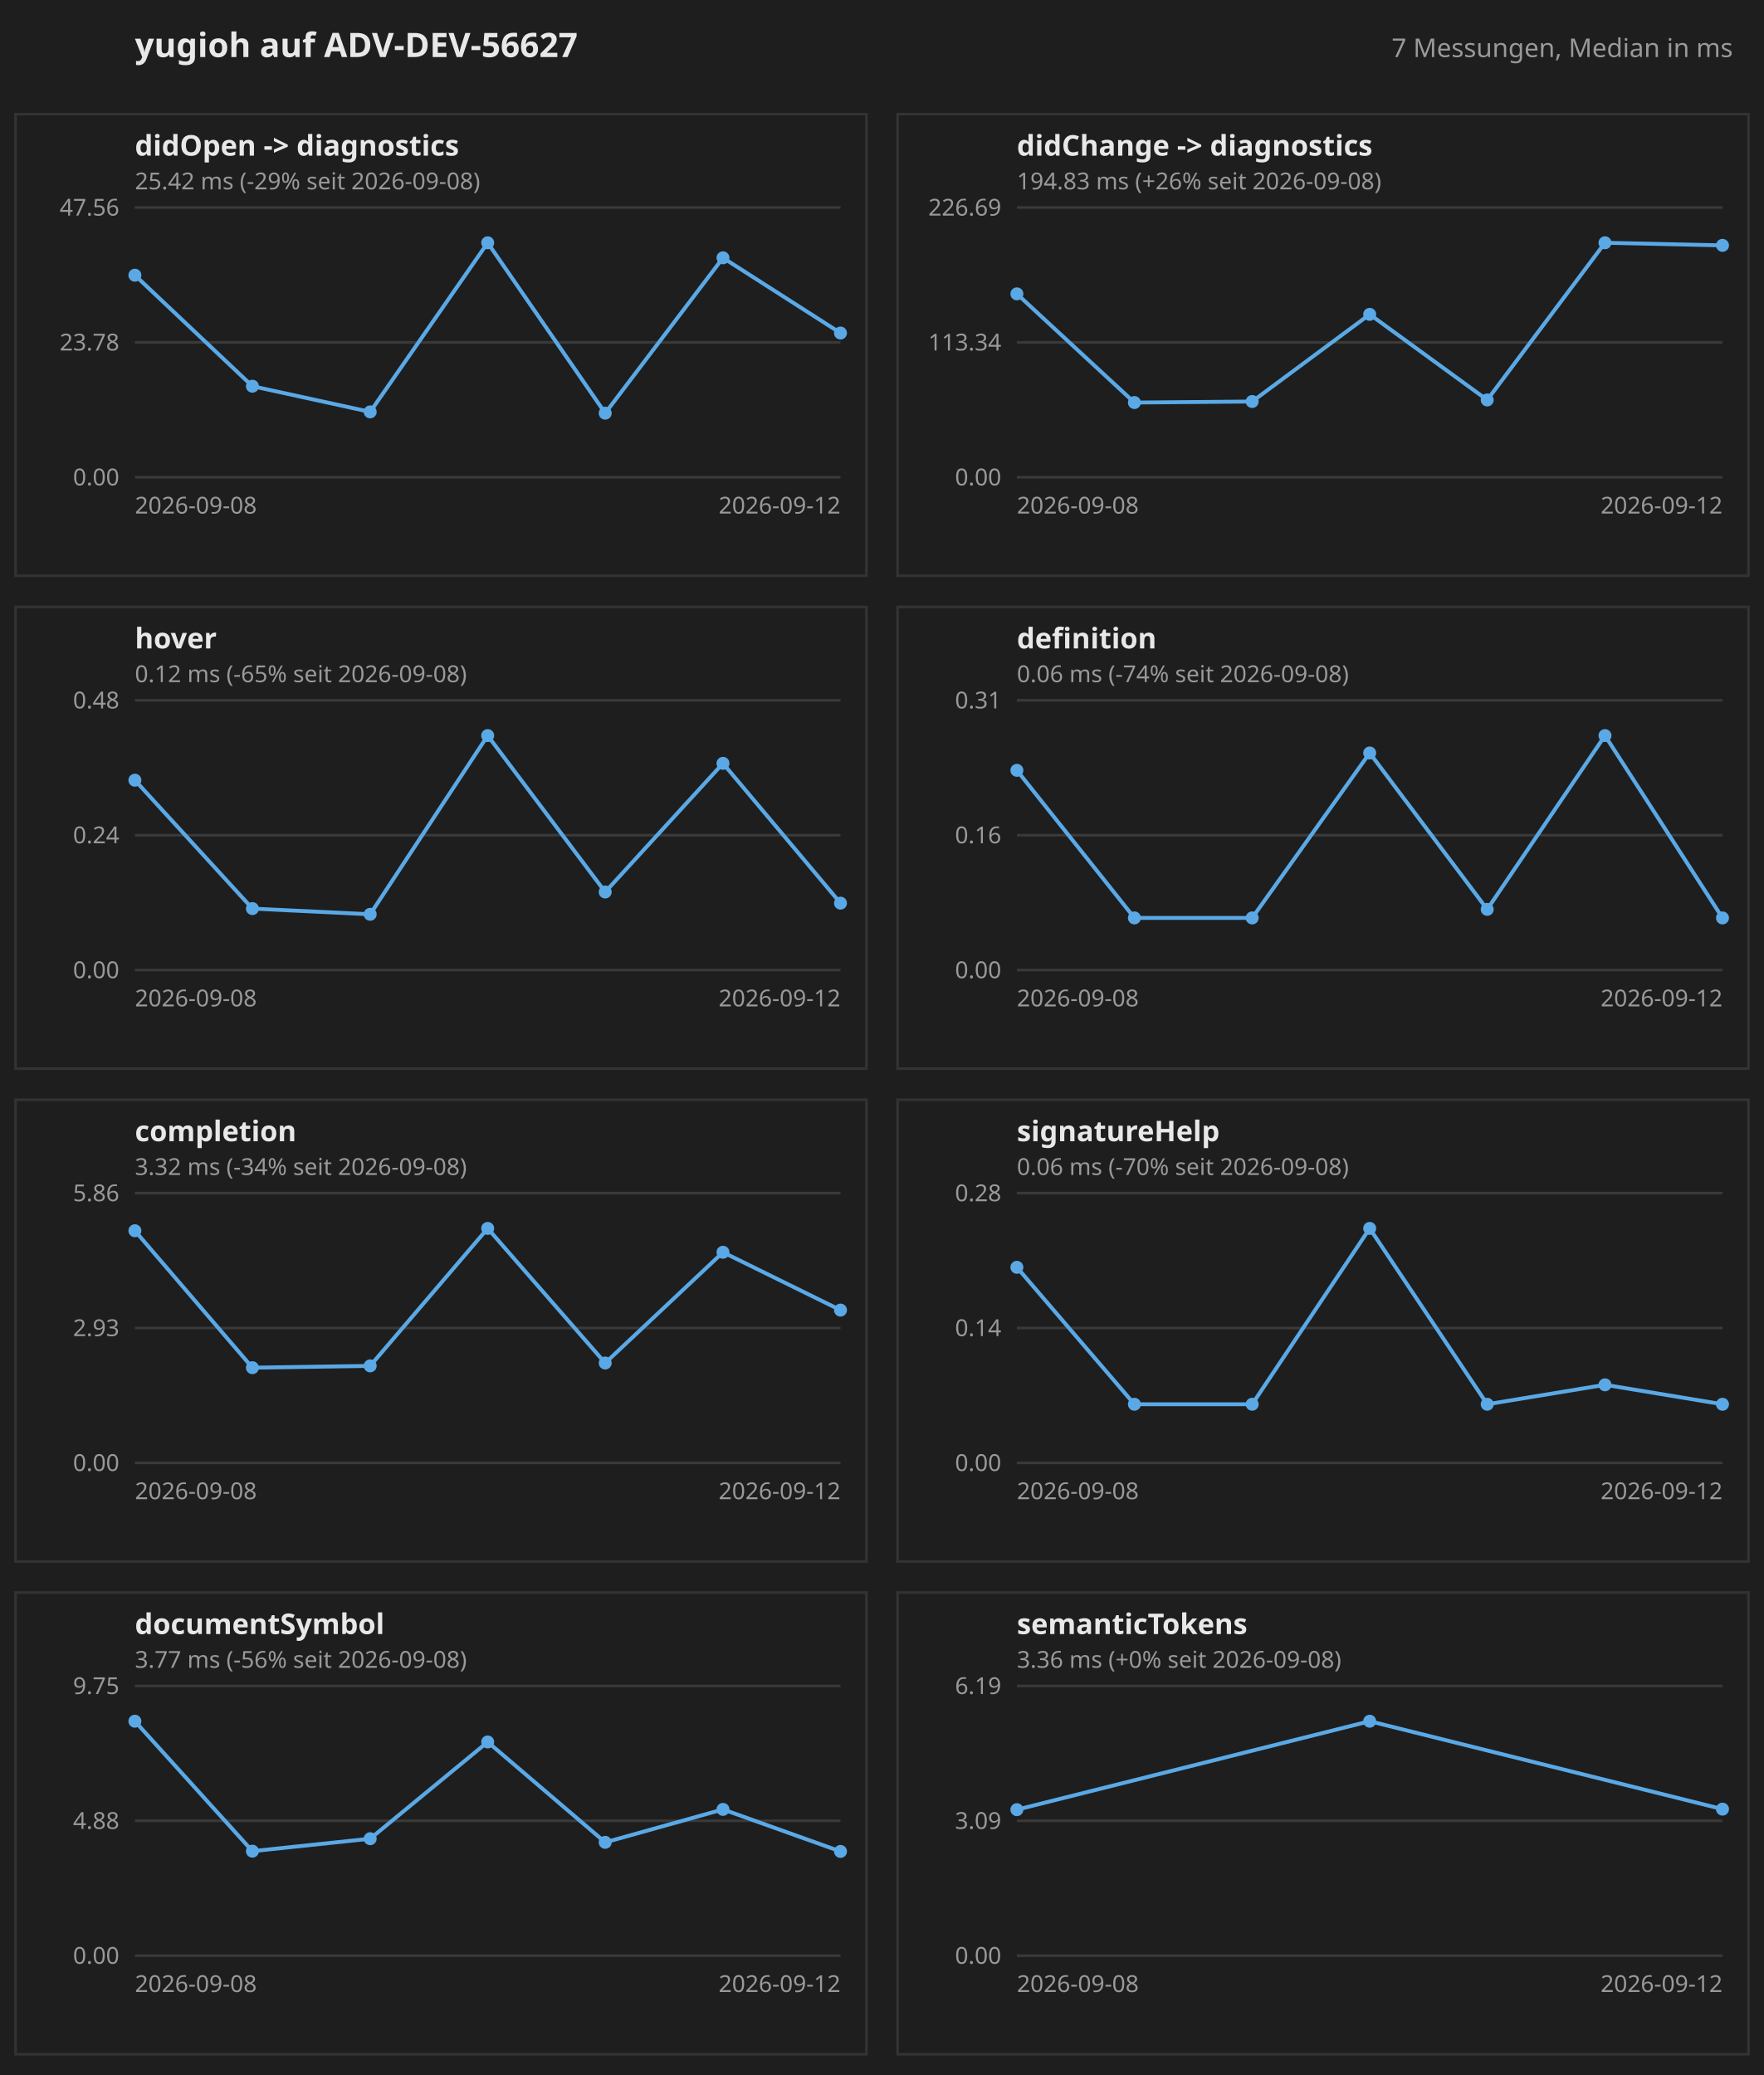
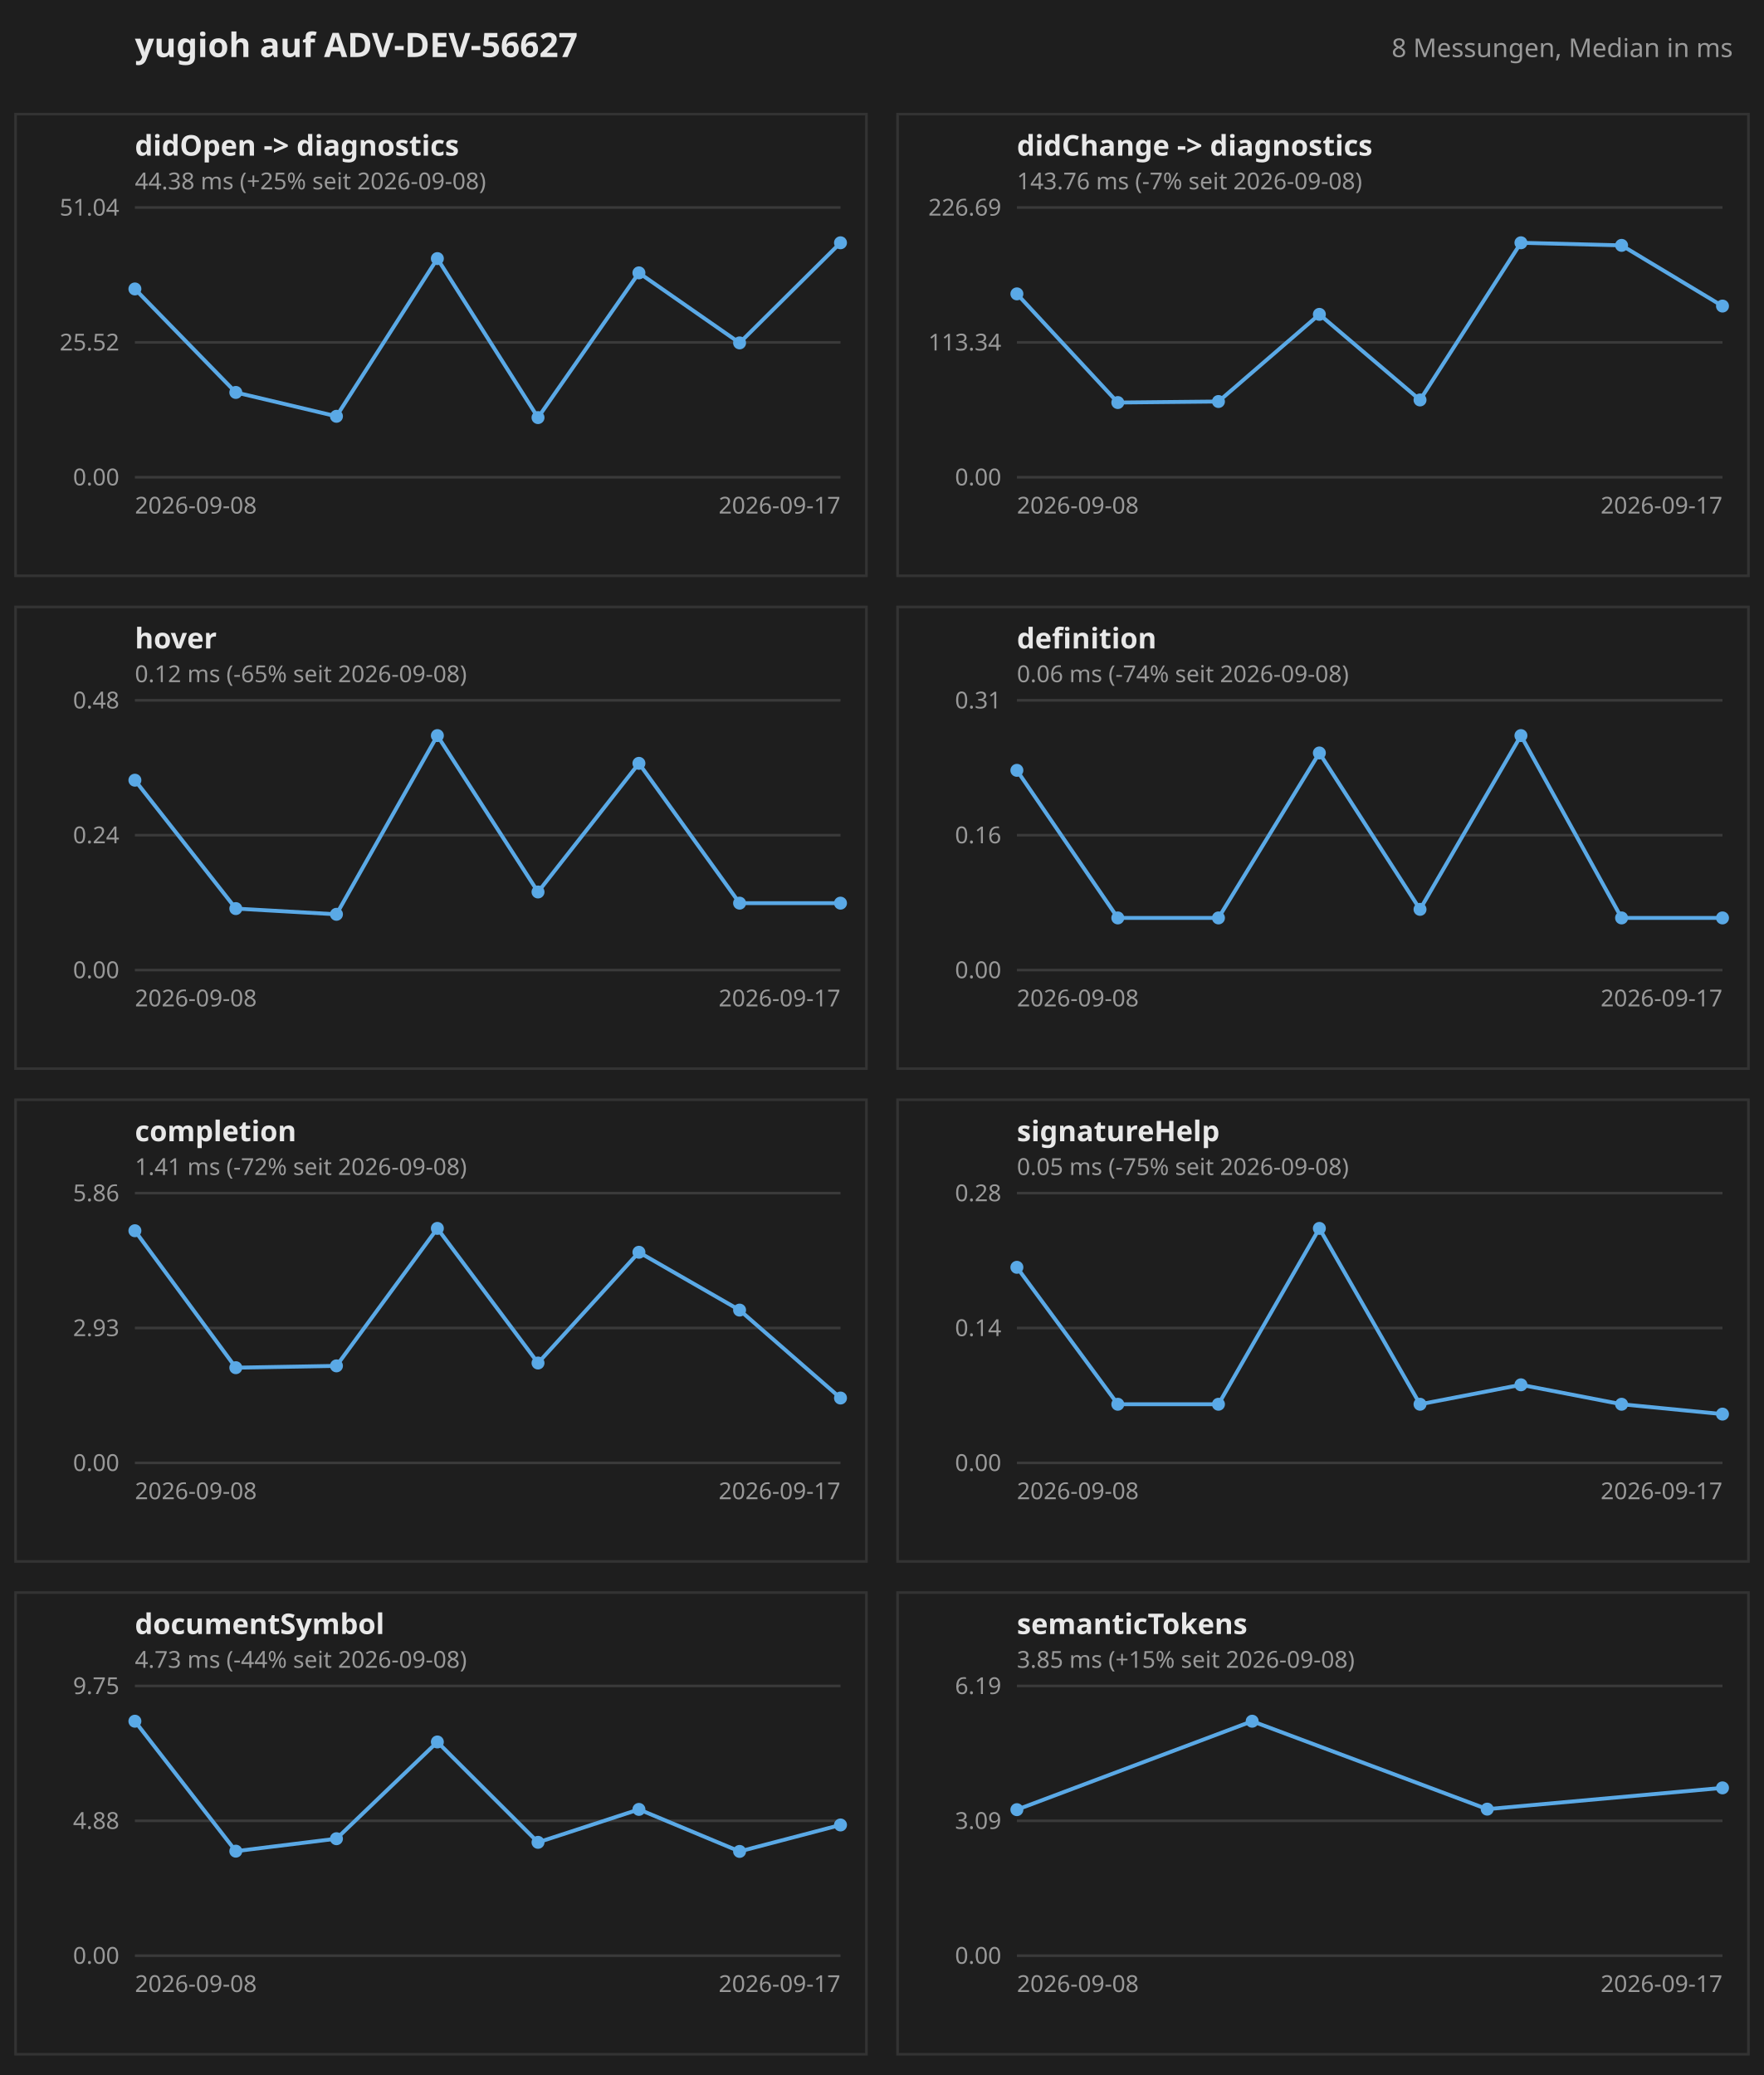
<svg xmlns="http://www.w3.org/2000/svg" width="680" height="800" font-family="sans-serif">
  <rect width="680" height="800" fill="#1e1e1e" />
  <text x="52" y="22" font-size="13" font-weight="bold" fill="#e8e8e8">yugioh auf ADV-DEV-56627</text>
-   <text x="668" y="22" text-anchor="end" font-size="10" fill="#999">7 Messungen, Median in ms</text>
+   <text x="668" y="22" text-anchor="end" font-size="10" fill="#999">8 Messungen, Median in ms</text>
  <g transform="translate(0 40)">
    <rect x="6" y="4" width="328" height="178" fill="none" stroke="#333" />
    <text x="52" y="20" font-size="11" font-weight="bold" fill="#e8e8e8">didOpen -&gt; diagnostics</text>
-     <text x="52" y="33" font-size="9" fill="#999">25.42 ms (-29% seit 2026-09-08)</text>
+     <text x="52" y="33" font-size="9" fill="#999">44.38 ms (+25% seit 2026-09-08)</text>
    <line x1="52" y1="144.0" x2="324" y2="144.0" stroke="#3a3a3a" />
    <text x="46" y="144.0" text-anchor="end" dominant-baseline="middle" font-size="9" fill="#999">0.00</text>
    <line x1="52" y1="92.0" x2="324" y2="92.0" stroke="#3a3a3a" />
-     <text x="46" y="92.0" text-anchor="end" dominant-baseline="middle" font-size="9" fill="#999">23.78</text>
+     <text x="46" y="92.0" text-anchor="end" dominant-baseline="middle" font-size="9" fill="#999">25.52</text>
    <line x1="52" y1="40.0" x2="324" y2="40.0" stroke="#3a3a3a" />
-     <text x="46" y="40.0" text-anchor="end" dominant-baseline="middle" font-size="9" fill="#999">47.56</text>
+     <text x="46" y="40.0" text-anchor="end" dominant-baseline="middle" font-size="9" fill="#999">51.04</text>
    <text x="52" y="158" font-size="9" fill="#999">2026-09-08</text>
-     <text x="324" y="158" text-anchor="end" font-size="9" fill="#999">2026-09-12</text>
-     <polyline fill="none" stroke="#5aa9e6" stroke-width="1.5" points="52.0,66.1 97.3,108.9 142.7,118.8 188.0,53.6 233.3,119.3 278.7,59.4 324.0,88.4" />
-     <circle cx="52.0" cy="66.1" r="2.5" fill="#5aa9e6" />
-     <circle cx="97.3" cy="108.9" r="2.5" fill="#5aa9e6" />
-     <circle cx="142.7" cy="118.8" r="2.5" fill="#5aa9e6" />
-     <circle cx="188.0" cy="53.6" r="2.5" fill="#5aa9e6" />
-     <circle cx="233.3" cy="119.3" r="2.5" fill="#5aa9e6" />
-     <circle cx="278.7" cy="59.4" r="2.5" fill="#5aa9e6" />
-     <circle cx="324.0" cy="88.4" r="2.5" fill="#5aa9e6" />
+     <text x="324" y="158" text-anchor="end" font-size="9" fill="#999">2026-09-17</text>
+     <polyline fill="none" stroke="#5aa9e6" stroke-width="1.5" points="52.0,71.4 90.9,111.3 129.7,120.5 168.6,59.7 207.4,121.0 246.3,65.2 285.1,92.2 324.0,53.6" />
+     <circle cx="52.0" cy="71.4" r="2.5" fill="#5aa9e6" />
+     <circle cx="90.9" cy="111.3" r="2.5" fill="#5aa9e6" />
+     <circle cx="129.7" cy="120.5" r="2.5" fill="#5aa9e6" />
+     <circle cx="168.6" cy="59.7" r="2.5" fill="#5aa9e6" />
+     <circle cx="207.4" cy="121.0" r="2.5" fill="#5aa9e6" />
+     <circle cx="246.3" cy="65.2" r="2.5" fill="#5aa9e6" />
+     <circle cx="285.1" cy="92.2" r="2.5" fill="#5aa9e6" />
+     <circle cx="324.0" cy="53.6" r="2.5" fill="#5aa9e6" />
  </g>
  <g transform="translate(340 40)">
    <rect x="6" y="4" width="328" height="178" fill="none" stroke="#333" />
    <text x="52" y="20" font-size="11" font-weight="bold" fill="#e8e8e8">didChange -&gt; diagnostics</text>
-     <text x="52" y="33" font-size="9" fill="#999">194.83 ms (+26% seit 2026-09-08)</text>
+     <text x="52" y="33" font-size="9" fill="#999">143.76 ms (-7% seit 2026-09-08)</text>
    <line x1="52" y1="144.0" x2="324" y2="144.0" stroke="#3a3a3a" />
    <text x="46" y="144.0" text-anchor="end" dominant-baseline="middle" font-size="9" fill="#999">0.00</text>
    <line x1="52" y1="92.0" x2="324" y2="92.0" stroke="#3a3a3a" />
    <text x="46" y="92.0" text-anchor="end" dominant-baseline="middle" font-size="9" fill="#999">113.34</text>
    <line x1="52" y1="40.0" x2="324" y2="40.0" stroke="#3a3a3a" />
    <text x="46" y="40.0" text-anchor="end" dominant-baseline="middle" font-size="9" fill="#999">226.69</text>
    <text x="52" y="158" font-size="9" fill="#999">2026-09-08</text>
-     <text x="324" y="158" text-anchor="end" font-size="9" fill="#999">2026-09-12</text>
-     <polyline fill="none" stroke="#5aa9e6" stroke-width="1.5" points="52.0,73.3 97.3,115.2 142.7,114.8 188.0,81.2 233.3,114.2 278.7,53.6 324.0,54.6" />
+     <text x="324" y="158" text-anchor="end" font-size="9" fill="#999">2026-09-17</text>
+     <polyline fill="none" stroke="#5aa9e6" stroke-width="1.5" points="52.0,73.3 90.9,115.2 129.7,114.8 168.6,81.2 207.4,114.2 246.3,53.6 285.1,54.6 324.0,78.0" />
    <circle cx="52.0" cy="73.3" r="2.5" fill="#5aa9e6" />
-     <circle cx="97.3" cy="115.2" r="2.5" fill="#5aa9e6" />
-     <circle cx="142.7" cy="114.8" r="2.5" fill="#5aa9e6" />
-     <circle cx="188.0" cy="81.2" r="2.5" fill="#5aa9e6" />
-     <circle cx="233.3" cy="114.2" r="2.5" fill="#5aa9e6" />
-     <circle cx="278.7" cy="53.6" r="2.5" fill="#5aa9e6" />
-     <circle cx="324.0" cy="54.6" r="2.5" fill="#5aa9e6" />
+     <circle cx="90.9" cy="115.2" r="2.5" fill="#5aa9e6" />
+     <circle cx="129.7" cy="114.8" r="2.5" fill="#5aa9e6" />
+     <circle cx="168.6" cy="81.2" r="2.5" fill="#5aa9e6" />
+     <circle cx="207.4" cy="114.2" r="2.5" fill="#5aa9e6" />
+     <circle cx="246.3" cy="53.6" r="2.5" fill="#5aa9e6" />
+     <circle cx="285.1" cy="54.6" r="2.5" fill="#5aa9e6" />
+     <circle cx="324.0" cy="78.0" r="2.5" fill="#5aa9e6" />
  </g>
  <g transform="translate(0 230)">
    <rect x="6" y="4" width="328" height="178" fill="none" stroke="#333" />
    <text x="52" y="20" font-size="11" font-weight="bold" fill="#e8e8e8">hover</text>
    <text x="52" y="33" font-size="9" fill="#999">0.12 ms (-65% seit 2026-09-08)</text>
    <line x1="52" y1="144.0" x2="324" y2="144.0" stroke="#3a3a3a" />
    <text x="46" y="144.0" text-anchor="end" dominant-baseline="middle" font-size="9" fill="#999">0.00</text>
    <line x1="52" y1="92.0" x2="324" y2="92.0" stroke="#3a3a3a" />
    <text x="46" y="92.0" text-anchor="end" dominant-baseline="middle" font-size="9" fill="#999">0.24</text>
    <line x1="52" y1="40.0" x2="324" y2="40.0" stroke="#3a3a3a" />
    <text x="46" y="40.0" text-anchor="end" dominant-baseline="middle" font-size="9" fill="#999">0.48</text>
    <text x="52" y="158" font-size="9" fill="#999">2026-09-08</text>
-     <text x="324" y="158" text-anchor="end" font-size="9" fill="#999">2026-09-12</text>
-     <polyline fill="none" stroke="#5aa9e6" stroke-width="1.5" points="52.0,70.8 97.3,120.3 142.7,122.5 188.0,53.6 233.3,113.9 278.7,64.3 324.0,118.2" />
+     <text x="324" y="158" text-anchor="end" font-size="9" fill="#999">2026-09-17</text>
+     <polyline fill="none" stroke="#5aa9e6" stroke-width="1.5" points="52.0,70.8 90.9,120.3 129.7,122.5 168.6,53.6 207.4,113.9 246.3,64.3 285.1,118.2 324.0,118.2" />
    <circle cx="52.0" cy="70.8" r="2.5" fill="#5aa9e6" />
-     <circle cx="97.3" cy="120.3" r="2.5" fill="#5aa9e6" />
-     <circle cx="142.7" cy="122.5" r="2.5" fill="#5aa9e6" />
-     <circle cx="188.0" cy="53.6" r="2.5" fill="#5aa9e6" />
-     <circle cx="233.3" cy="113.9" r="2.5" fill="#5aa9e6" />
-     <circle cx="278.7" cy="64.3" r="2.5" fill="#5aa9e6" />
+     <circle cx="90.9" cy="120.3" r="2.5" fill="#5aa9e6" />
+     <circle cx="129.7" cy="122.5" r="2.5" fill="#5aa9e6" />
+     <circle cx="168.6" cy="53.6" r="2.5" fill="#5aa9e6" />
+     <circle cx="207.4" cy="113.9" r="2.5" fill="#5aa9e6" />
+     <circle cx="246.3" cy="64.3" r="2.5" fill="#5aa9e6" />
+     <circle cx="285.1" cy="118.2" r="2.5" fill="#5aa9e6" />
    <circle cx="324.0" cy="118.2" r="2.5" fill="#5aa9e6" />
  </g>
  <g transform="translate(340 230)">
    <rect x="6" y="4" width="328" height="178" fill="none" stroke="#333" />
    <text x="52" y="20" font-size="11" font-weight="bold" fill="#e8e8e8">definition</text>
    <text x="52" y="33" font-size="9" fill="#999">0.06 ms (-74% seit 2026-09-08)</text>
    <line x1="52" y1="144.0" x2="324" y2="144.0" stroke="#3a3a3a" />
    <text x="46" y="144.0" text-anchor="end" dominant-baseline="middle" font-size="9" fill="#999">0.00</text>
    <line x1="52" y1="92.0" x2="324" y2="92.0" stroke="#3a3a3a" />
    <text x="46" y="92.0" text-anchor="end" dominant-baseline="middle" font-size="9" fill="#999">0.16</text>
    <line x1="52" y1="40.0" x2="324" y2="40.0" stroke="#3a3a3a" />
    <text x="46" y="40.0" text-anchor="end" dominant-baseline="middle" font-size="9" fill="#999">0.31</text>
    <text x="52" y="158" font-size="9" fill="#999">2026-09-08</text>
-     <text x="324" y="158" text-anchor="end" font-size="9" fill="#999">2026-09-12</text>
-     <polyline fill="none" stroke="#5aa9e6" stroke-width="1.5" points="52.0,67.0 97.3,123.9 142.7,123.9 188.0,60.3 233.3,120.6 278.7,53.6 324.0,123.9" />
+     <text x="324" y="158" text-anchor="end" font-size="9" fill="#999">2026-09-17</text>
+     <polyline fill="none" stroke="#5aa9e6" stroke-width="1.5" points="52.0,67.0 90.9,123.9 129.7,123.9 168.6,60.3 207.4,120.6 246.3,53.6 285.1,123.9 324.0,123.9" />
    <circle cx="52.0" cy="67.0" r="2.5" fill="#5aa9e6" />
-     <circle cx="97.3" cy="123.9" r="2.5" fill="#5aa9e6" />
-     <circle cx="142.7" cy="123.9" r="2.5" fill="#5aa9e6" />
-     <circle cx="188.0" cy="60.3" r="2.5" fill="#5aa9e6" />
-     <circle cx="233.3" cy="120.6" r="2.5" fill="#5aa9e6" />
-     <circle cx="278.7" cy="53.6" r="2.5" fill="#5aa9e6" />
+     <circle cx="90.9" cy="123.9" r="2.5" fill="#5aa9e6" />
+     <circle cx="129.7" cy="123.9" r="2.5" fill="#5aa9e6" />
+     <circle cx="168.6" cy="60.3" r="2.5" fill="#5aa9e6" />
+     <circle cx="207.4" cy="120.6" r="2.5" fill="#5aa9e6" />
+     <circle cx="246.3" cy="53.6" r="2.5" fill="#5aa9e6" />
+     <circle cx="285.1" cy="123.9" r="2.5" fill="#5aa9e6" />
    <circle cx="324.0" cy="123.9" r="2.5" fill="#5aa9e6" />
  </g>
  <g transform="translate(0 420)">
    <rect x="6" y="4" width="328" height="178" fill="none" stroke="#333" />
    <text x="52" y="20" font-size="11" font-weight="bold" fill="#e8e8e8">completion</text>
-     <text x="52" y="33" font-size="9" fill="#999">3.32 ms (-34% seit 2026-09-08)</text>
+     <text x="52" y="33" font-size="9" fill="#999">1.41 ms (-72% seit 2026-09-08)</text>
    <line x1="52" y1="144.0" x2="324" y2="144.0" stroke="#3a3a3a" />
    <text x="46" y="144.0" text-anchor="end" dominant-baseline="middle" font-size="9" fill="#999">0.00</text>
    <line x1="52" y1="92.0" x2="324" y2="92.0" stroke="#3a3a3a" />
    <text x="46" y="92.0" text-anchor="end" dominant-baseline="middle" font-size="9" fill="#999">2.93</text>
    <line x1="52" y1="40.0" x2="324" y2="40.0" stroke="#3a3a3a" />
    <text x="46" y="40.0" text-anchor="end" dominant-baseline="middle" font-size="9" fill="#999">5.86</text>
    <text x="52" y="158" font-size="9" fill="#999">2026-09-08</text>
-     <text x="324" y="158" text-anchor="end" font-size="9" fill="#999">2026-09-12</text>
-     <polyline fill="none" stroke="#5aa9e6" stroke-width="1.5" points="52.0,54.5 97.3,107.3 142.7,106.6 188.0,53.6 233.3,105.5 278.7,62.8 324.0,85.1" />
+     <text x="324" y="158" text-anchor="end" font-size="9" fill="#999">2026-09-17</text>
+     <polyline fill="none" stroke="#5aa9e6" stroke-width="1.5" points="52.0,54.5 90.9,107.3 129.7,106.6 168.6,53.6 207.4,105.5 246.3,62.8 285.1,85.1 324.0,119.0" />
    <circle cx="52.0" cy="54.5" r="2.5" fill="#5aa9e6" />
-     <circle cx="97.3" cy="107.3" r="2.5" fill="#5aa9e6" />
-     <circle cx="142.7" cy="106.6" r="2.5" fill="#5aa9e6" />
-     <circle cx="188.0" cy="53.6" r="2.5" fill="#5aa9e6" />
-     <circle cx="233.3" cy="105.5" r="2.5" fill="#5aa9e6" />
-     <circle cx="278.7" cy="62.8" r="2.5" fill="#5aa9e6" />
-     <circle cx="324.0" cy="85.1" r="2.5" fill="#5aa9e6" />
+     <circle cx="90.9" cy="107.3" r="2.5" fill="#5aa9e6" />
+     <circle cx="129.7" cy="106.6" r="2.5" fill="#5aa9e6" />
+     <circle cx="168.6" cy="53.6" r="2.5" fill="#5aa9e6" />
+     <circle cx="207.4" cy="105.5" r="2.5" fill="#5aa9e6" />
+     <circle cx="246.3" cy="62.8" r="2.5" fill="#5aa9e6" />
+     <circle cx="285.1" cy="85.1" r="2.5" fill="#5aa9e6" />
+     <circle cx="324.0" cy="119.0" r="2.5" fill="#5aa9e6" />
  </g>
  <g transform="translate(340 420)">
    <rect x="6" y="4" width="328" height="178" fill="none" stroke="#333" />
    <text x="52" y="20" font-size="11" font-weight="bold" fill="#e8e8e8">signatureHelp</text>
-     <text x="52" y="33" font-size="9" fill="#999">0.06 ms (-70% seit 2026-09-08)</text>
+     <text x="52" y="33" font-size="9" fill="#999">0.05 ms (-75% seit 2026-09-08)</text>
    <line x1="52" y1="144.0" x2="324" y2="144.0" stroke="#3a3a3a" />
    <text x="46" y="144.0" text-anchor="end" dominant-baseline="middle" font-size="9" fill="#999">0.00</text>
    <line x1="52" y1="92.0" x2="324" y2="92.0" stroke="#3a3a3a" />
    <text x="46" y="92.0" text-anchor="end" dominant-baseline="middle" font-size="9" fill="#999">0.14</text>
    <line x1="52" y1="40.0" x2="324" y2="40.0" stroke="#3a3a3a" />
    <text x="46" y="40.0" text-anchor="end" dominant-baseline="middle" font-size="9" fill="#999">0.28</text>
    <text x="52" y="158" font-size="9" fill="#999">2026-09-08</text>
-     <text x="324" y="158" text-anchor="end" font-size="9" fill="#999">2026-09-12</text>
-     <polyline fill="none" stroke="#5aa9e6" stroke-width="1.5" points="52.0,68.6 97.3,121.4 142.7,121.4 188.0,53.6 233.3,121.4 278.7,113.9 324.0,121.4" />
+     <text x="324" y="158" text-anchor="end" font-size="9" fill="#999">2026-09-17</text>
+     <polyline fill="none" stroke="#5aa9e6" stroke-width="1.5" points="52.0,68.6 90.9,121.4 129.7,121.4 168.6,53.6 207.4,121.4 246.3,113.9 285.1,121.4 324.0,125.2" />
    <circle cx="52.0" cy="68.6" r="2.5" fill="#5aa9e6" />
-     <circle cx="97.3" cy="121.4" r="2.5" fill="#5aa9e6" />
-     <circle cx="142.7" cy="121.4" r="2.5" fill="#5aa9e6" />
-     <circle cx="188.0" cy="53.6" r="2.5" fill="#5aa9e6" />
-     <circle cx="233.3" cy="121.4" r="2.5" fill="#5aa9e6" />
-     <circle cx="278.7" cy="113.9" r="2.5" fill="#5aa9e6" />
-     <circle cx="324.0" cy="121.4" r="2.5" fill="#5aa9e6" />
+     <circle cx="90.9" cy="121.4" r="2.5" fill="#5aa9e6" />
+     <circle cx="129.7" cy="121.4" r="2.5" fill="#5aa9e6" />
+     <circle cx="168.6" cy="53.6" r="2.5" fill="#5aa9e6" />
+     <circle cx="207.4" cy="121.4" r="2.5" fill="#5aa9e6" />
+     <circle cx="246.3" cy="113.9" r="2.5" fill="#5aa9e6" />
+     <circle cx="285.1" cy="121.4" r="2.5" fill="#5aa9e6" />
+     <circle cx="324.0" cy="125.2" r="2.5" fill="#5aa9e6" />
  </g>
  <g transform="translate(0 610)">
    <rect x="6" y="4" width="328" height="178" fill="none" stroke="#333" />
    <text x="52" y="20" font-size="11" font-weight="bold" fill="#e8e8e8">documentSymbol</text>
-     <text x="52" y="33" font-size="9" fill="#999">3.77 ms (-56% seit 2026-09-08)</text>
+     <text x="52" y="33" font-size="9" fill="#999">4.73 ms (-44% seit 2026-09-08)</text>
    <line x1="52" y1="144.0" x2="324" y2="144.0" stroke="#3a3a3a" />
    <text x="46" y="144.0" text-anchor="end" dominant-baseline="middle" font-size="9" fill="#999">0.00</text>
    <line x1="52" y1="92.0" x2="324" y2="92.0" stroke="#3a3a3a" />
    <text x="46" y="92.0" text-anchor="end" dominant-baseline="middle" font-size="9" fill="#999">4.88</text>
    <line x1="52" y1="40.0" x2="324" y2="40.0" stroke="#3a3a3a" />
    <text x="46" y="40.0" text-anchor="end" dominant-baseline="middle" font-size="9" fill="#999">9.75</text>
    <text x="52" y="158" font-size="9" fill="#999">2026-09-08</text>
-     <text x="324" y="158" text-anchor="end" font-size="9" fill="#999">2026-09-12</text>
-     <polyline fill="none" stroke="#5aa9e6" stroke-width="1.5" points="52.0,53.6 97.3,103.7 142.7,98.9 188.0,61.6 233.3,100.3 278.7,87.6 324.0,103.8" />
+     <text x="324" y="158" text-anchor="end" font-size="9" fill="#999">2026-09-17</text>
+     <polyline fill="none" stroke="#5aa9e6" stroke-width="1.5" points="52.0,53.6 90.9,103.7 129.7,98.9 168.6,61.6 207.4,100.3 246.3,87.6 285.1,103.8 324.0,93.6" />
    <circle cx="52.0" cy="53.6" r="2.5" fill="#5aa9e6" />
-     <circle cx="97.3" cy="103.7" r="2.5" fill="#5aa9e6" />
-     <circle cx="142.7" cy="98.9" r="2.5" fill="#5aa9e6" />
-     <circle cx="188.0" cy="61.6" r="2.5" fill="#5aa9e6" />
-     <circle cx="233.3" cy="100.3" r="2.5" fill="#5aa9e6" />
-     <circle cx="278.7" cy="87.6" r="2.5" fill="#5aa9e6" />
-     <circle cx="324.0" cy="103.8" r="2.5" fill="#5aa9e6" />
+     <circle cx="90.9" cy="103.7" r="2.5" fill="#5aa9e6" />
+     <circle cx="129.7" cy="98.9" r="2.5" fill="#5aa9e6" />
+     <circle cx="168.6" cy="61.6" r="2.5" fill="#5aa9e6" />
+     <circle cx="207.4" cy="100.3" r="2.5" fill="#5aa9e6" />
+     <circle cx="246.3" cy="87.6" r="2.5" fill="#5aa9e6" />
+     <circle cx="285.1" cy="103.8" r="2.5" fill="#5aa9e6" />
+     <circle cx="324.0" cy="93.6" r="2.5" fill="#5aa9e6" />
  </g>
  <g transform="translate(340 610)">
    <rect x="6" y="4" width="328" height="178" fill="none" stroke="#333" />
    <text x="52" y="20" font-size="11" font-weight="bold" fill="#e8e8e8">semanticTokens</text>
-     <text x="52" y="33" font-size="9" fill="#999">3.36 ms (+0% seit 2026-09-08)</text>
+     <text x="52" y="33" font-size="9" fill="#999">3.85 ms (+15% seit 2026-09-08)</text>
    <line x1="52" y1="144.0" x2="324" y2="144.0" stroke="#3a3a3a" />
    <text x="46" y="144.0" text-anchor="end" dominant-baseline="middle" font-size="9" fill="#999">0.00</text>
    <line x1="52" y1="92.0" x2="324" y2="92.0" stroke="#3a3a3a" />
    <text x="46" y="92.0" text-anchor="end" dominant-baseline="middle" font-size="9" fill="#999">3.09</text>
    <line x1="52" y1="40.0" x2="324" y2="40.0" stroke="#3a3a3a" />
    <text x="46" y="40.0" text-anchor="end" dominant-baseline="middle" font-size="9" fill="#999">6.19</text>
    <text x="52" y="158" font-size="9" fill="#999">2026-09-08</text>
-     <text x="324" y="158" text-anchor="end" font-size="9" fill="#999">2026-09-12</text>
-     <polyline fill="none" stroke="#5aa9e6" stroke-width="1.5" points="52.0,87.7 188.0,53.6 324.0,87.5" />
+     <text x="324" y="158" text-anchor="end" font-size="9" fill="#999">2026-09-17</text>
+     <polyline fill="none" stroke="#5aa9e6" stroke-width="1.5" points="52.0,87.7 142.7,53.6 233.3,87.5 324.0,79.3" />
    <circle cx="52.0" cy="87.7" r="2.5" fill="#5aa9e6" />
-     <circle cx="188.0" cy="53.6" r="2.5" fill="#5aa9e6" />
-     <circle cx="324.0" cy="87.5" r="2.5" fill="#5aa9e6" />
+     <circle cx="142.7" cy="53.6" r="2.5" fill="#5aa9e6" />
+     <circle cx="233.3" cy="87.5" r="2.5" fill="#5aa9e6" />
+     <circle cx="324.0" cy="79.3" r="2.5" fill="#5aa9e6" />
  </g>
</svg>
